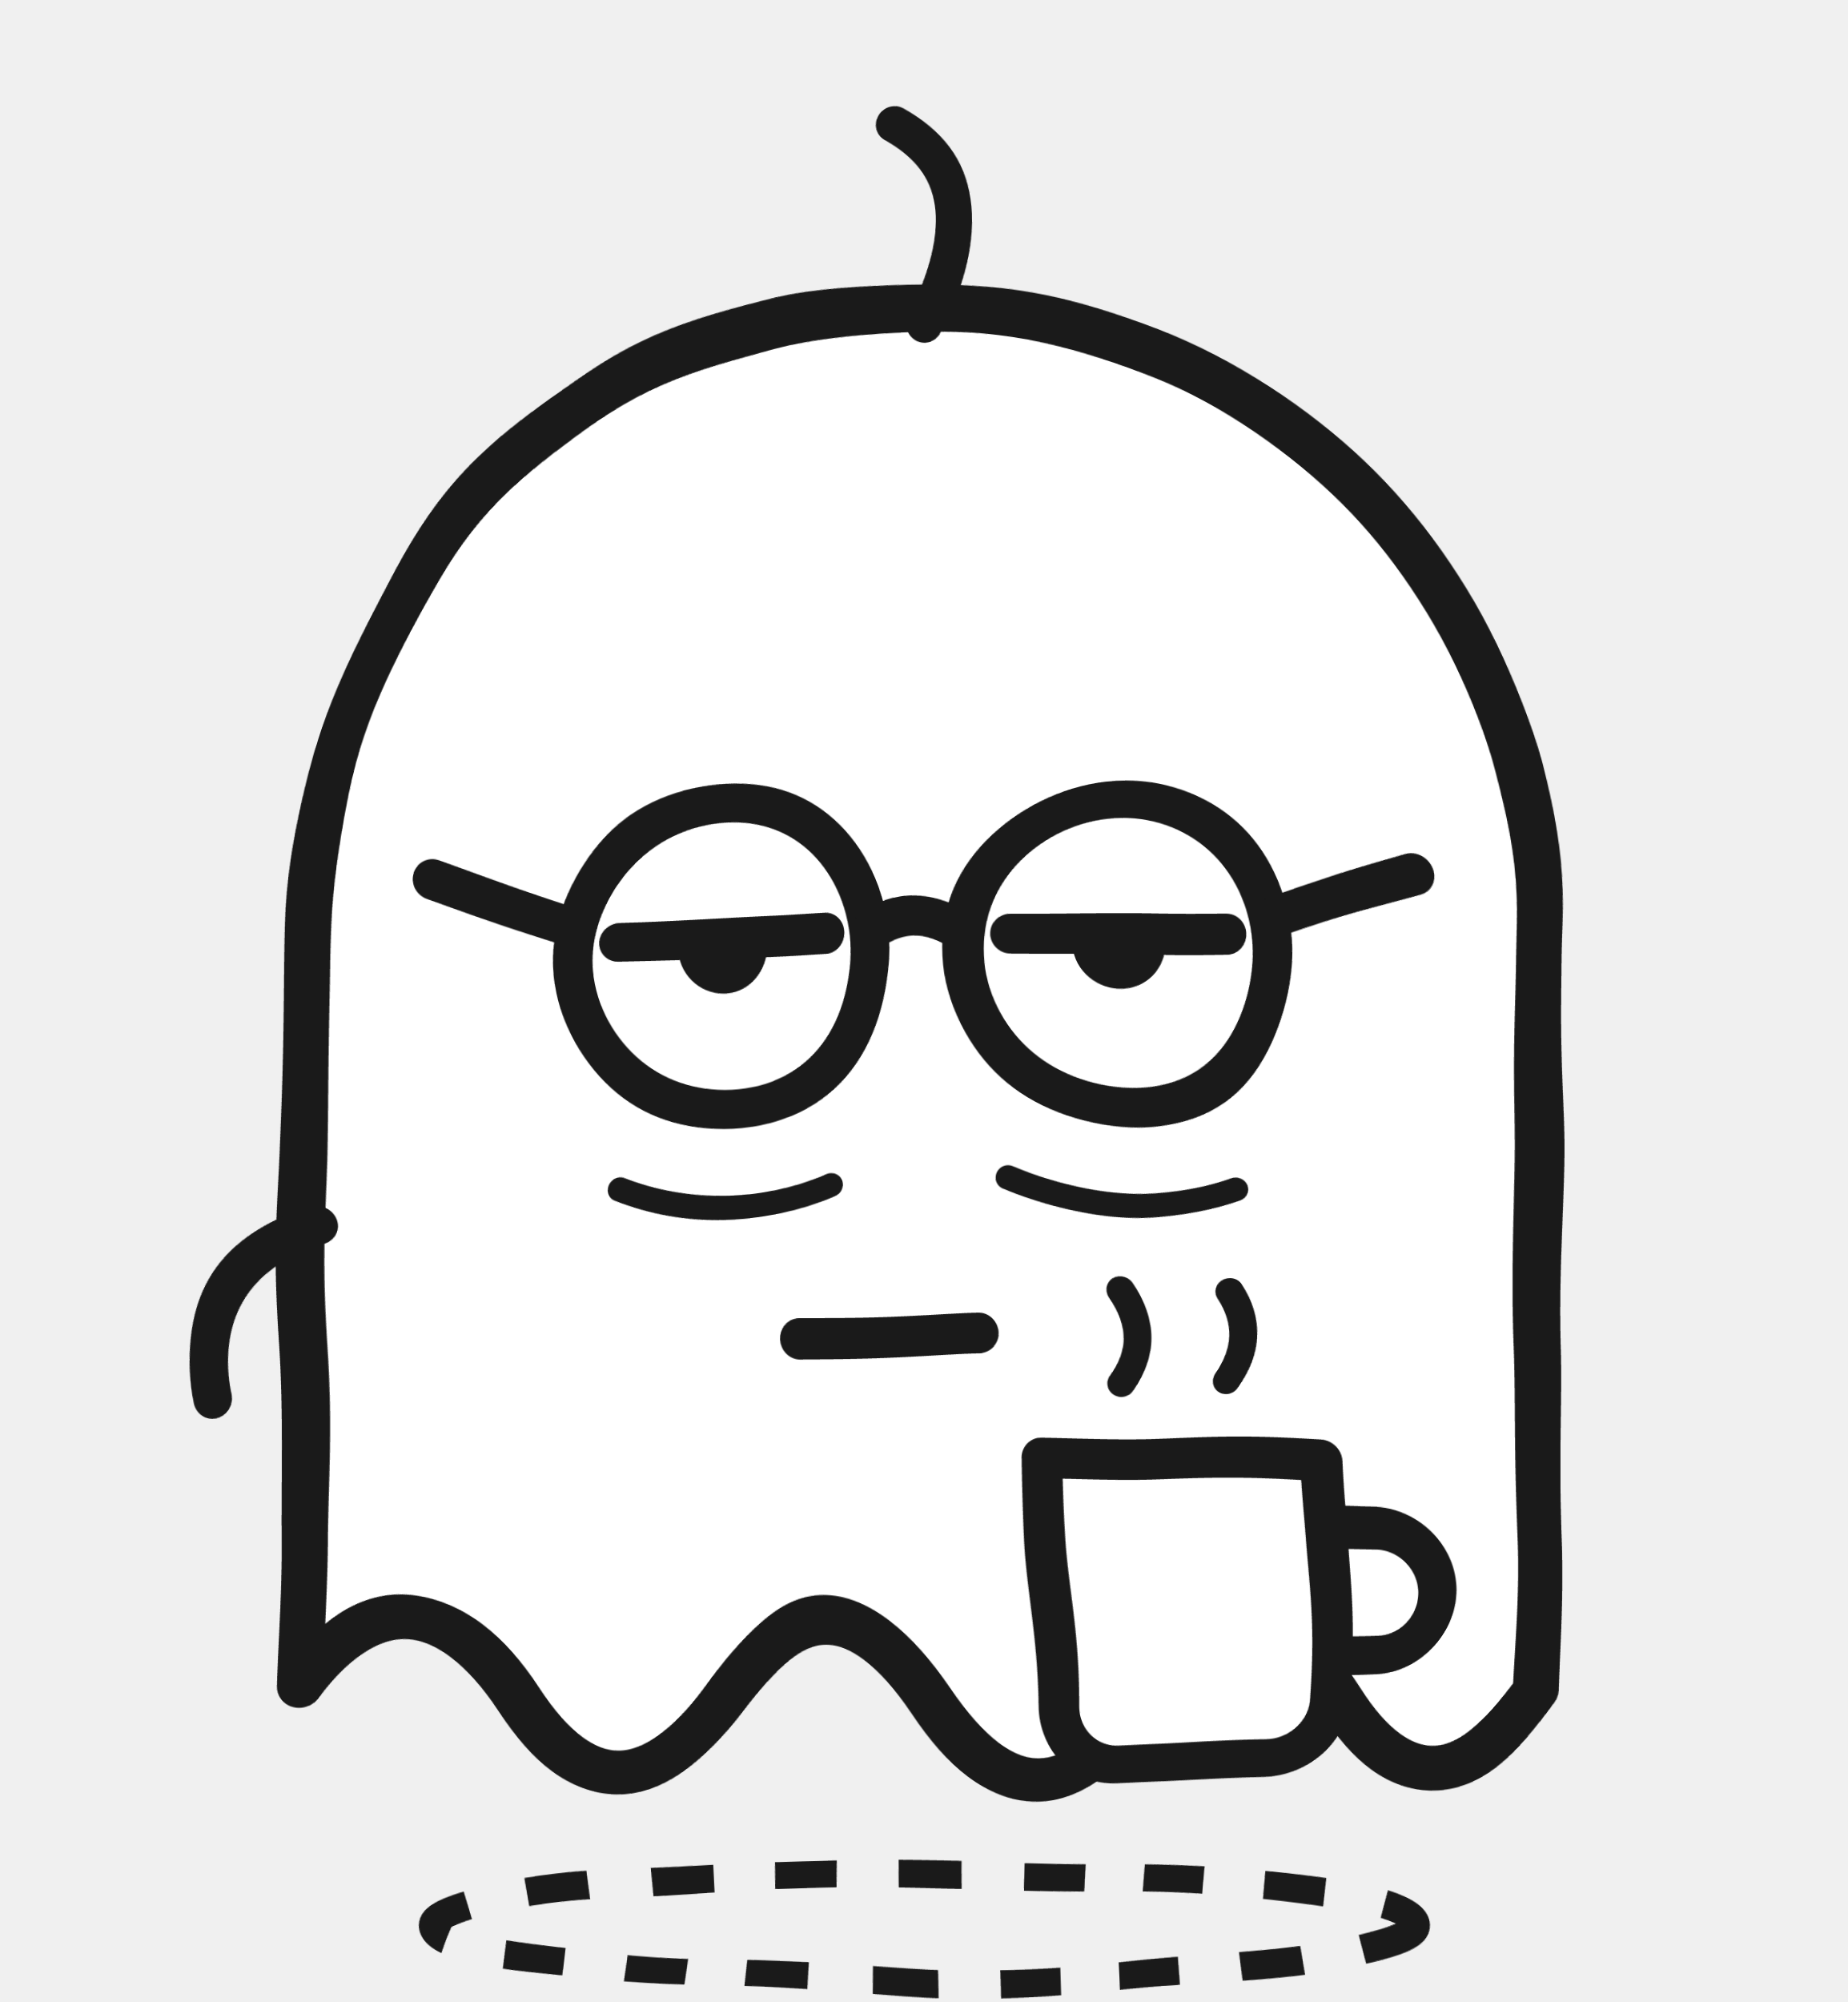
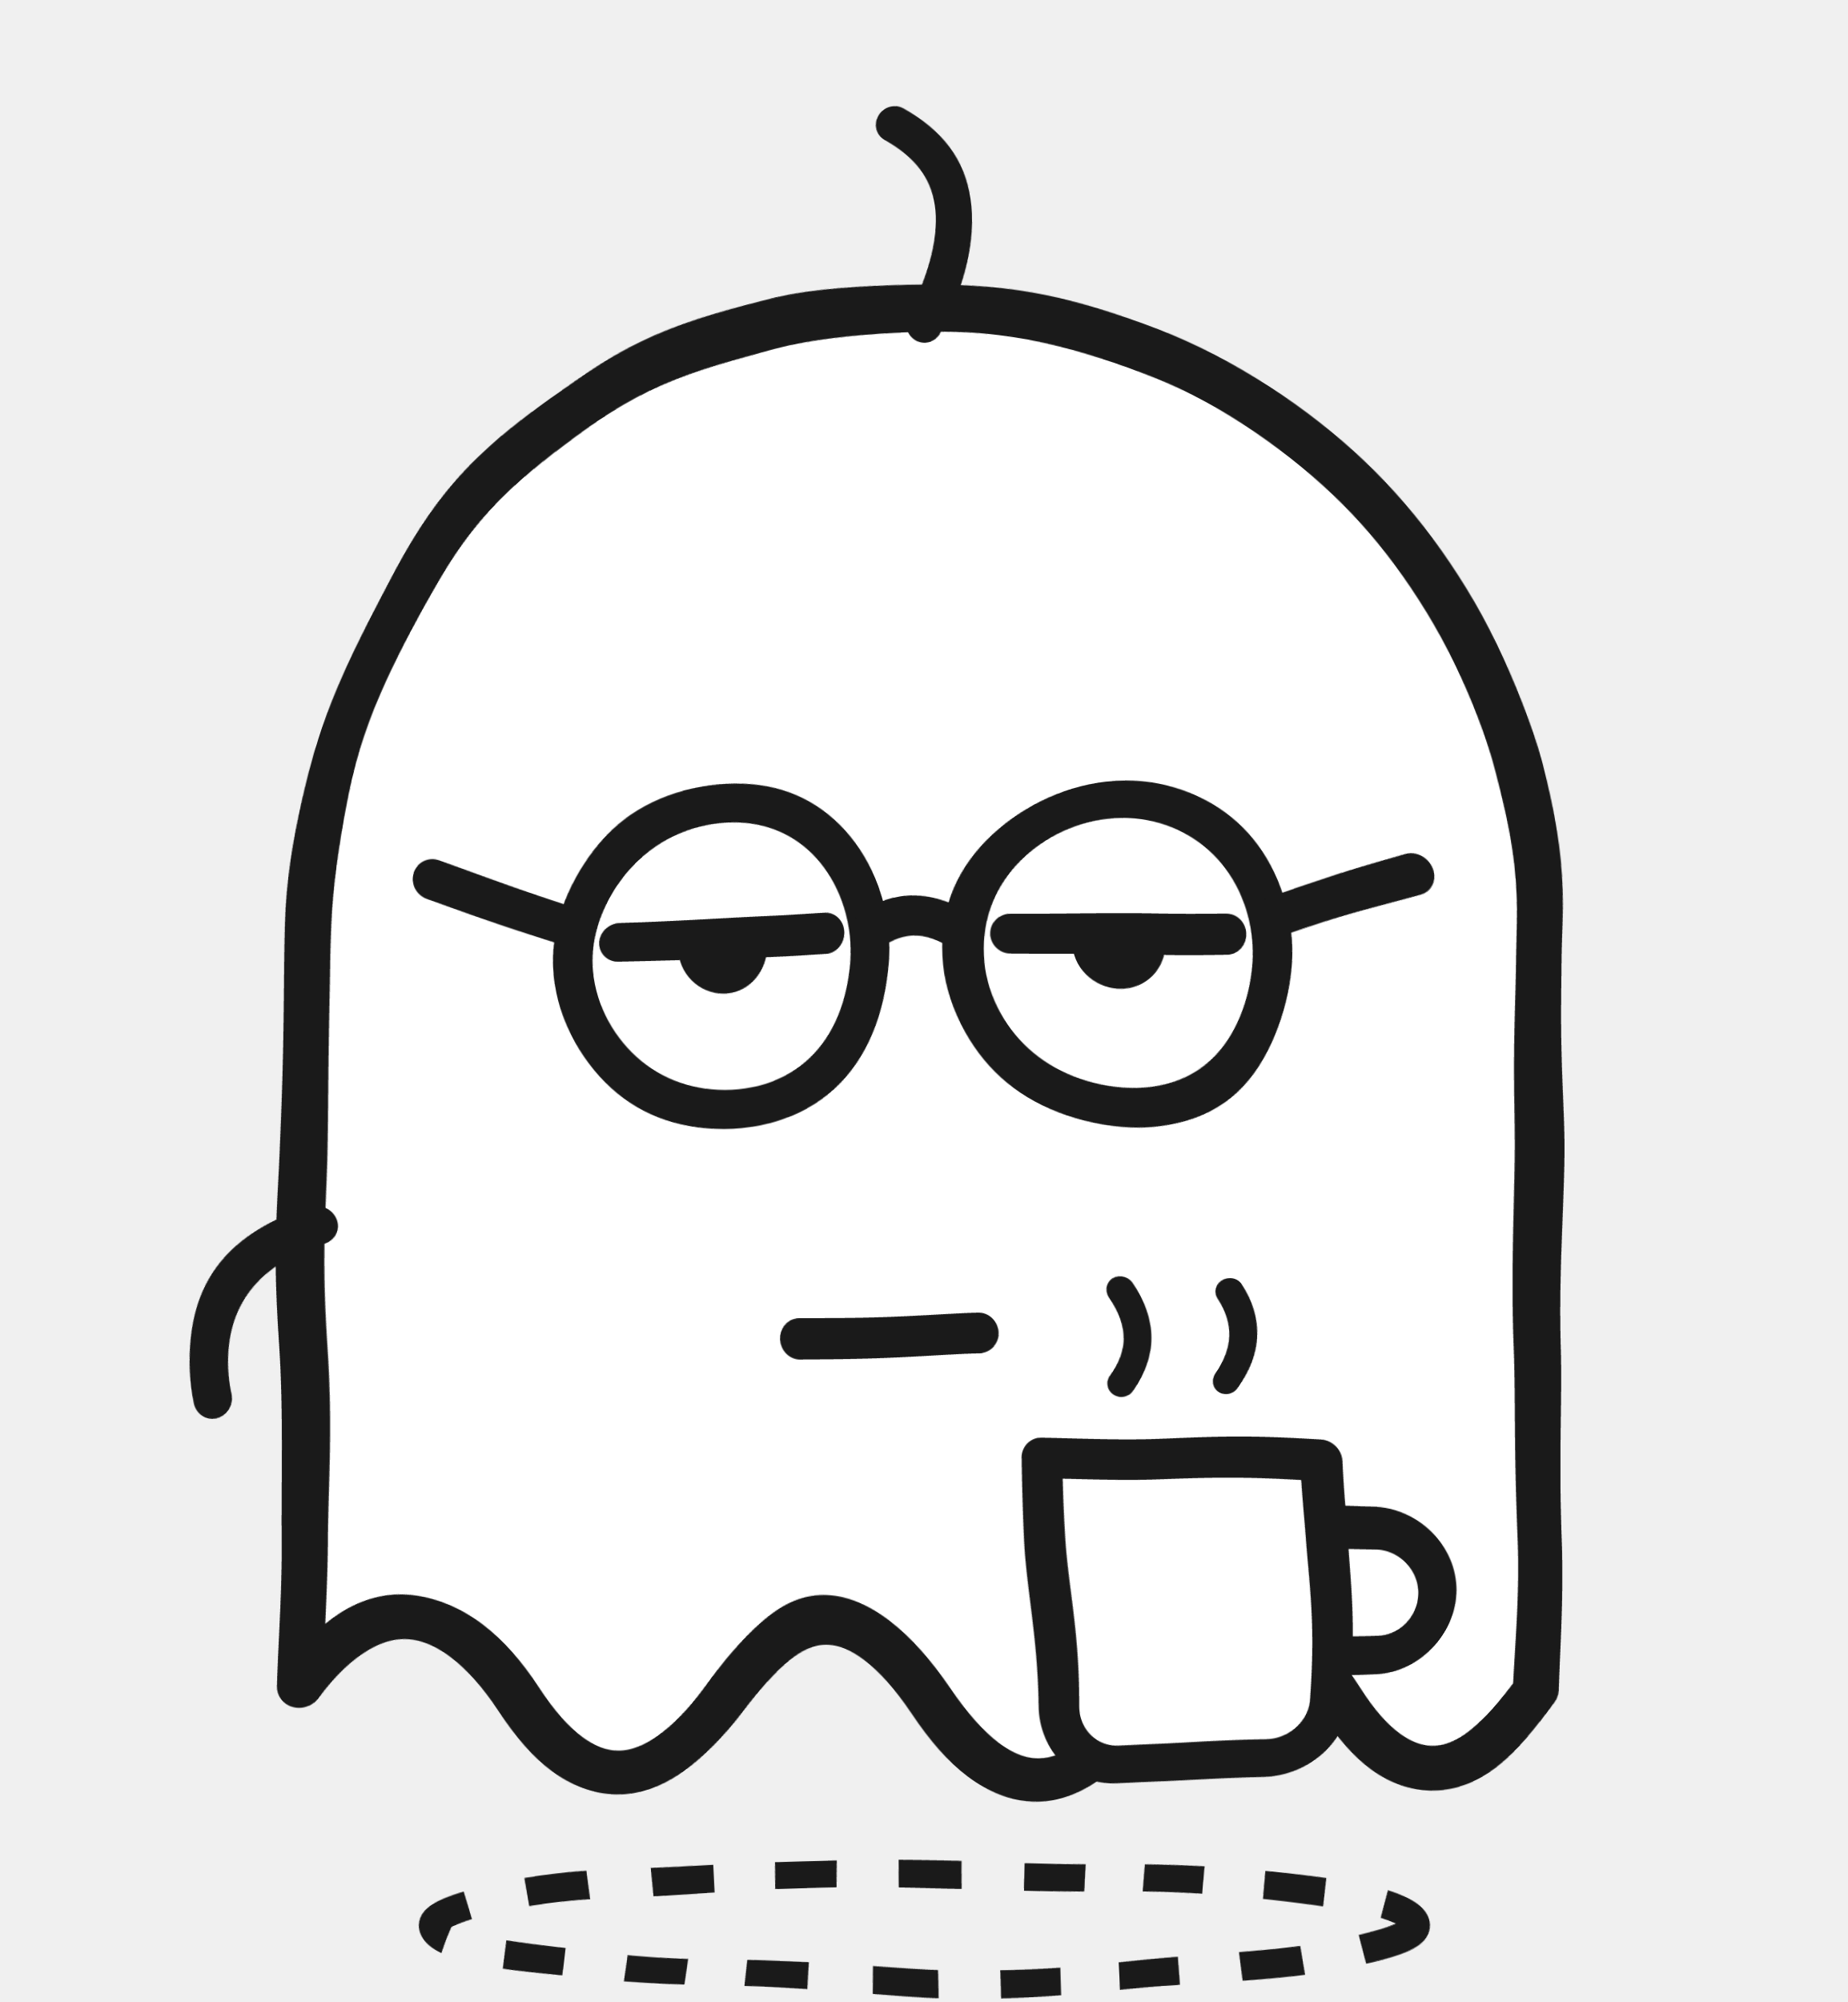
<svg xmlns="http://www.w3.org/2000/svg" width="480" height="520" viewBox="0 0 120 130" class="shrink-0" role="img" aria-label="Pip waiting with a coffee mug" focusable="false">
  <defs>
    <filter id="ghostos-ink" x="-5%" y="-5%" width="110%" height="110%">
      <feTurbulence type="fractalNoise" baseFrequency="0.04" numOctaves="2" seed="7" />
      <feDisplacementMap in="SourceGraphic" scale="2.3" />
    </filter>
  </defs>
  <g filter="url(#ghostos-ink)">
    <ellipse cx="60" cy="125" rx="32" ry="3.5" fill="none" stroke="#1a1a1a" stroke-width="1.8" stroke-dasharray="4 4" />
    <g>
      <path d="M20 60a40 40 0 0 1 80 0v50q-6.67 10 -13.33 0t-13.33 0t-13.33 0t-13.33 0t-13.33 0t-13.33 0Z" fill="#fff" stroke="#1a1a1a" stroke-width="3" stroke-linejoin="round" />
      <path d="M60 21q5-9-2-13" stroke="#1a1a1a" fill="none" stroke-linecap="round" stroke-width="2.4" />
      <circle cx="47" cy="62" r="10" fill="#fff" stroke="#1a1a1a" stroke-width="2.6" />
      <circle cx="73" cy="62" r="10" fill="#fff" stroke="#1a1a1a" stroke-width="2.6" />
      <path d="M57 61q3-2 6 0M37 60l-9-3M83 60l9-3" stroke="#1a1a1a" fill="none" stroke-linecap="round" stroke-width="2.6" />
      <path d="M40 61h14M66 61h14" stroke="#1a1a1a" fill="none" stroke-linecap="round" stroke-width="2.6" />
      <path d="M44 61.5a3 3 0 0 0 6 0ZM70 61.5a3 3 0 0 0 6 0Z" fill="#1a1a1a" />
-       <path d="M40 77q7 3 14 0M66 77q7 3 14 0" stroke="#1a1a1a" fill="none" stroke-linecap="round" stroke-width="1.6" />
      <path d="M52 87h12" stroke="#1a1a1a" fill="none" stroke-linecap="round" stroke-width="2.6" />
      <path d="M68 95h18v15a4 4 0 0 1-4 4H72a4 4 0 0 1-4-4Z" fill="#fff" stroke="#1a1a1a" stroke-width="2.6" stroke-linejoin="round" />
      <path d="M86 99h3a4 4 0 0 1 0 8h-3" stroke="#1a1a1a" stroke-width="2.6" fill="none" />
      <path d="M73 90q2-3 0-6M80 90q2-3 0-6" stroke="#1a1a1a" fill="none" stroke-linecap="round" stroke-width="1.8" />
      <path d="M21 80c-5 2-8 6-7 11" stroke="#1a1a1a" fill="none" stroke-linecap="round" stroke-width="2.6" />
    </g>
  </g>
</svg>
